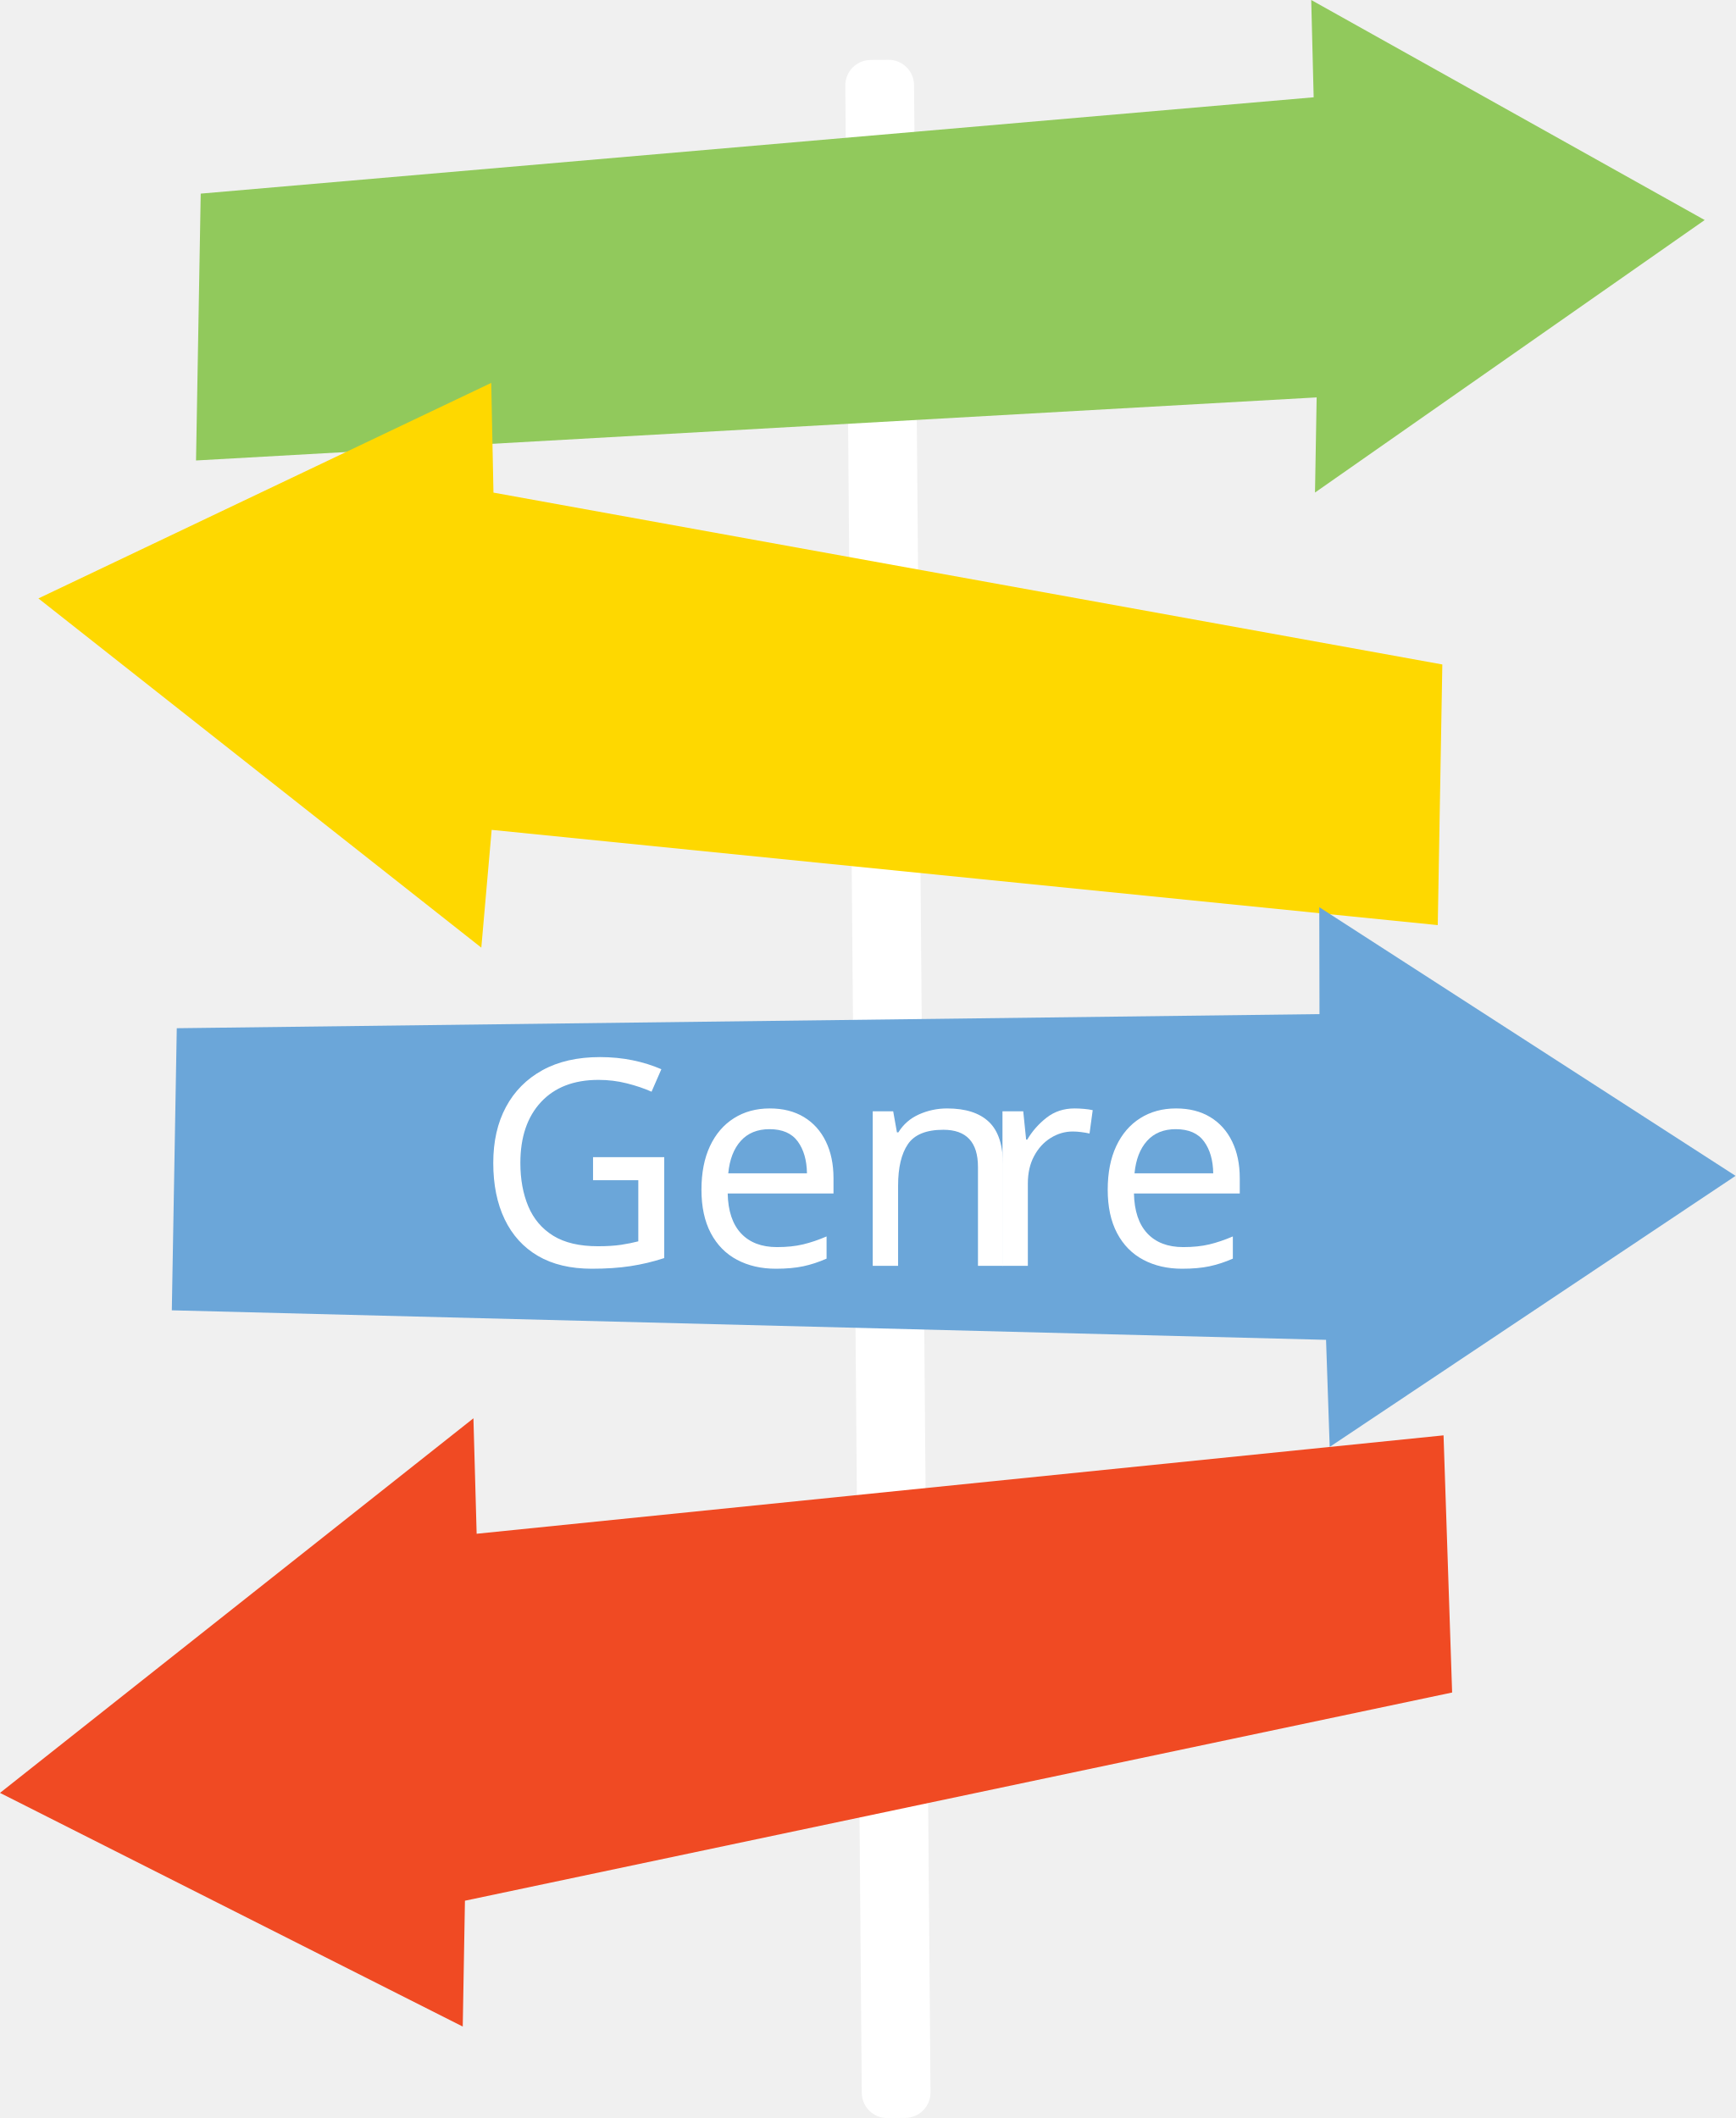
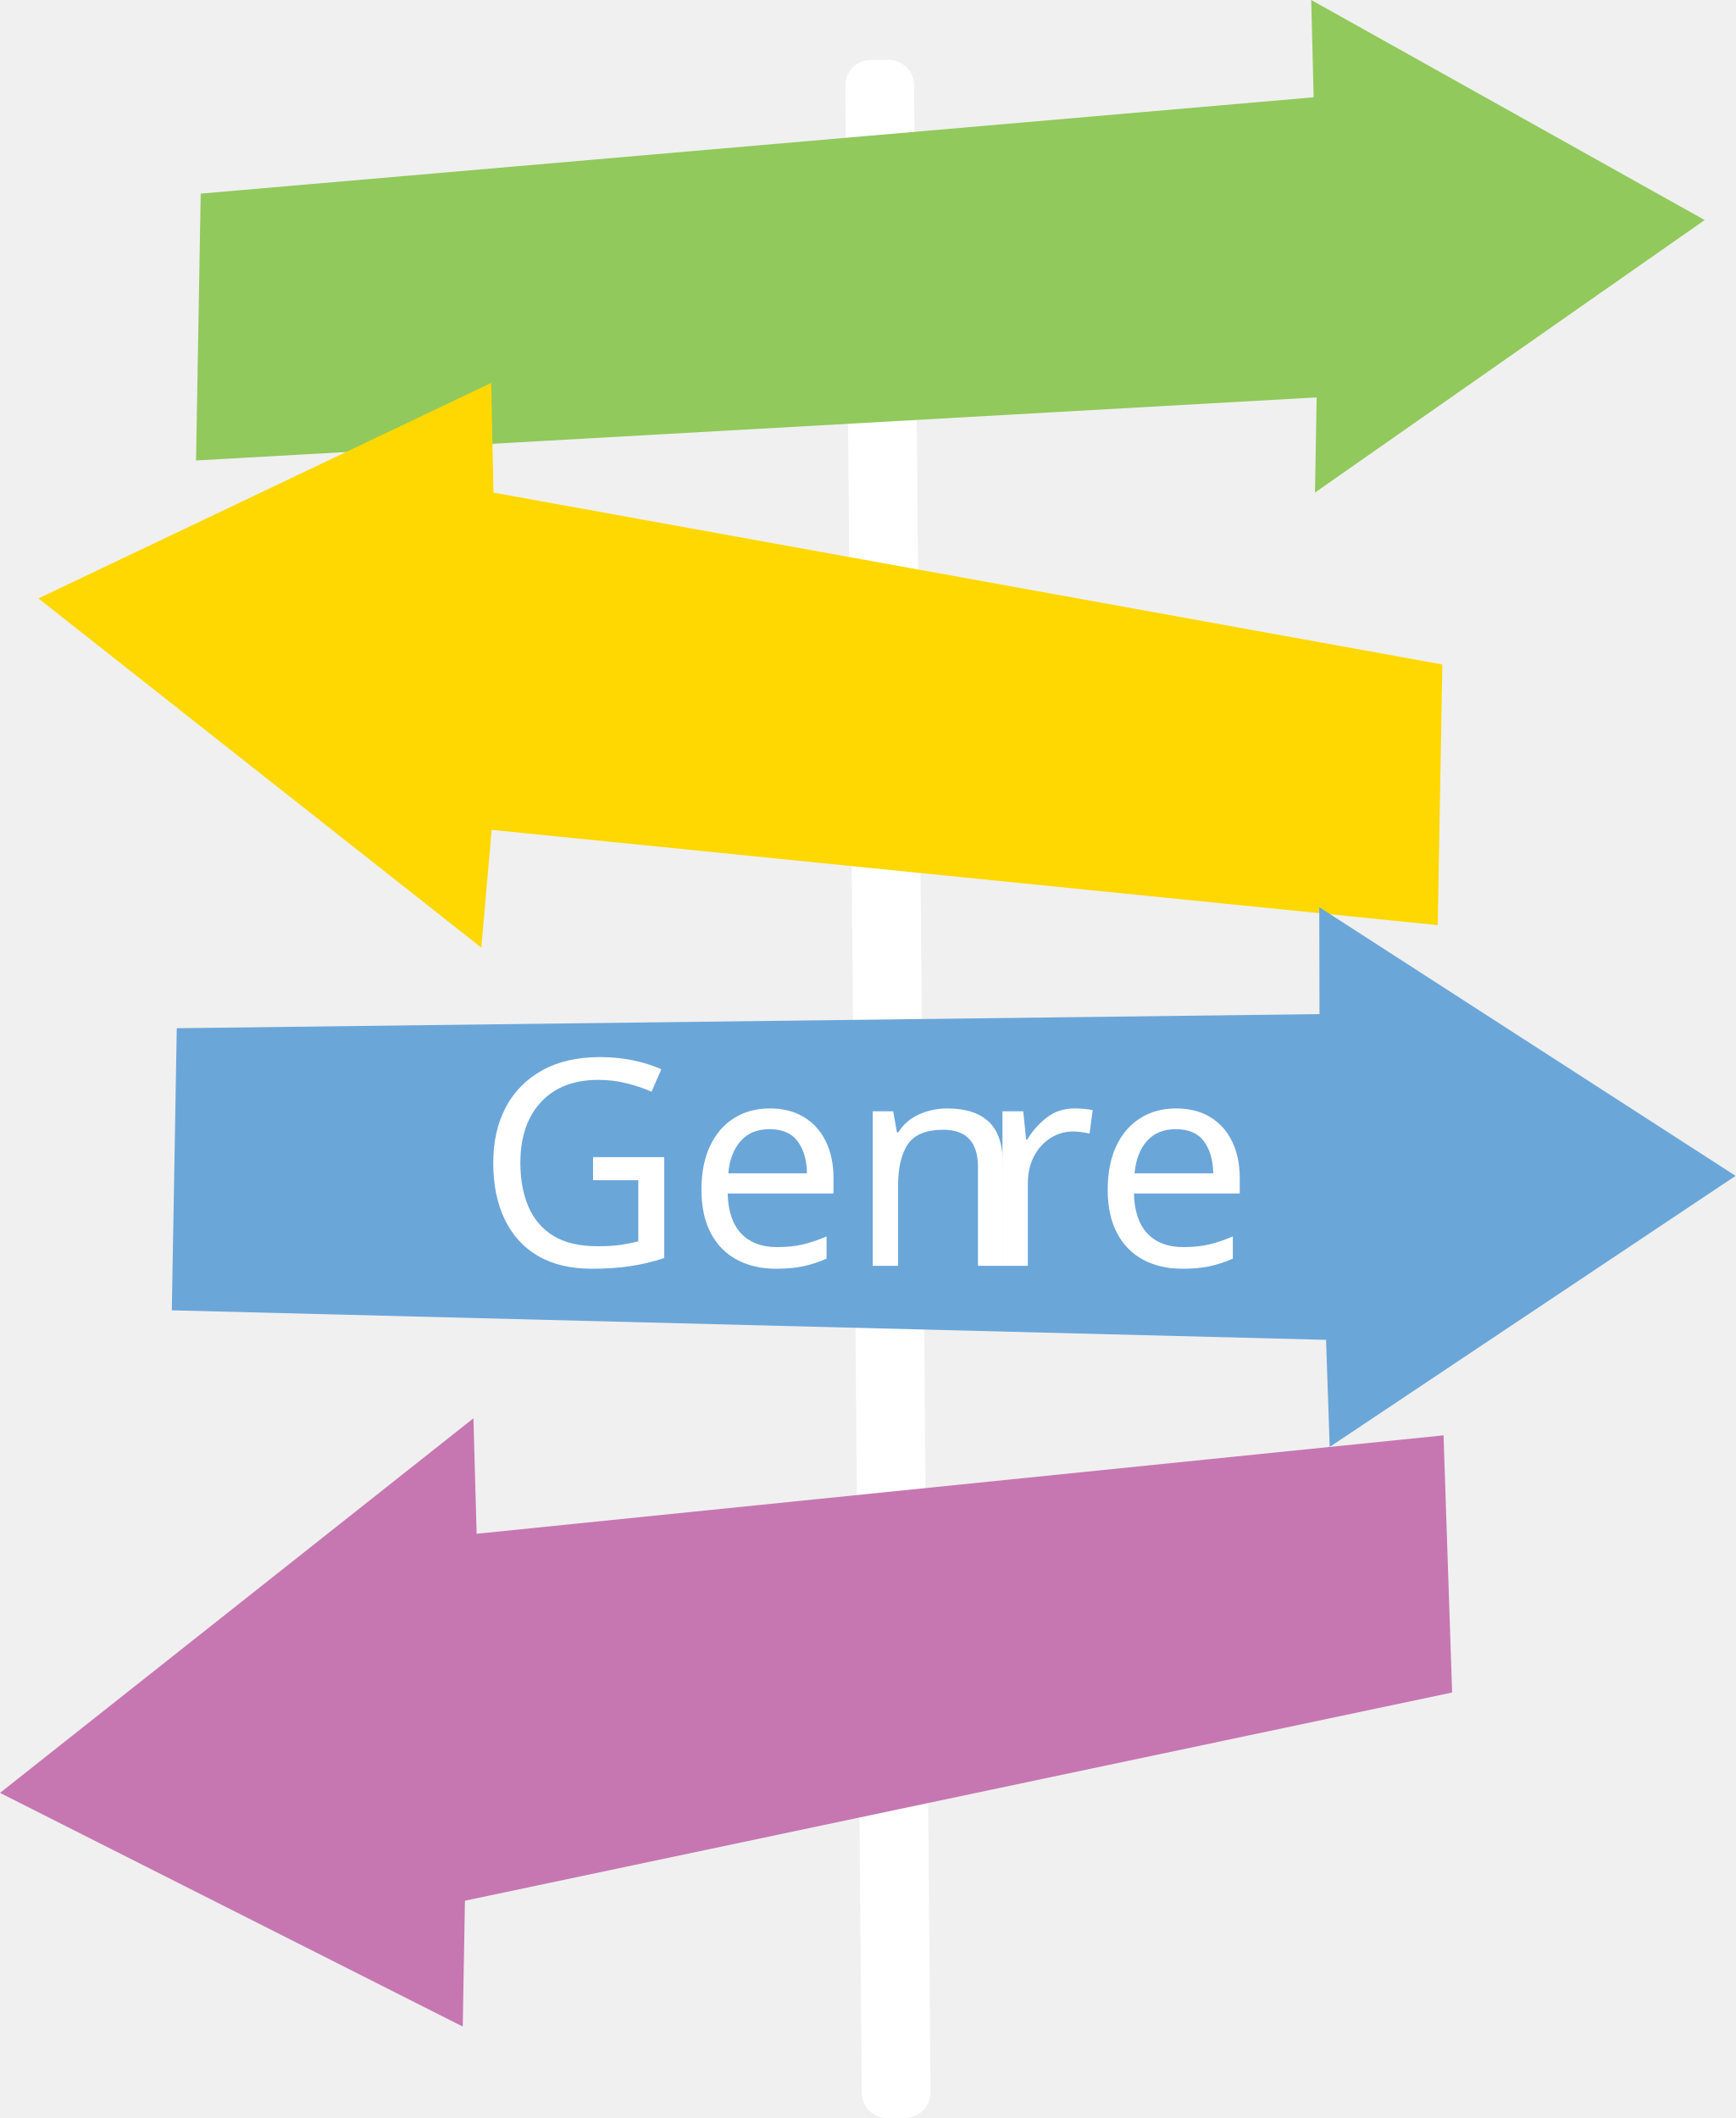
<svg xmlns="http://www.w3.org/2000/svg" viewBox="0 0 818.6 999.04">
  <defs>
-     <style>.cls-1,.cls-6{fill:#fff;}.cls-2{fill:#f04a23;}.cls-3{fill:#91c95c;}.cls-4{fill:#fed800;}.cls-5{fill:#6ba6d9;}.cls-6{font-size:136px;font-family:AndesRoundedW03-Bold, AndesRoundedW03-Bold;}.cls-7{letter-spacing:-0.02em;}</style>
+     <style>.cls-1,.cls-6{fill:#fff;}.cls-2{fill:#c677b1;}.cls-3{fill:#91c95c;}.cls-4{fill:#fed800;}.cls-5{fill:#6ba6d9;}.cls-6{font-size:136px;font-family:AndesRoundedW03-Bold, AndesRoundedW03-Bold;}.cls-7{letter-spacing:-0.02em;}</style>
  </defs>
  <g id="Layer_2" data-name="Layer 2">
    <g id="Layer_1-2" data-name="Layer 1">
      <rect class="cls-1" x="402.62" y="28.21" width="32.42" height="970.82" rx="12" ry="12" transform="translate(-4.23 3.48) rotate(-0.47)" />
      <polygon class="cls-2" points="223.3 669 0 845.69 218.26 955.91 219.3 896.55 684.92 798.34 680.87 677.04 224.82 723.46 223.3 669" />
      <polygon class="cls-3" points="94.67 91.33 92.46 217.2 621.02 187.45 620.24 232.33 804.04 103.79 618.46 0 619.61 45.89 94.67 91.33" />
      <polygon class="cls-4" points="231.7 180.61 18.11 282.27 227.02 446.99 231.9 391.44 678.14 436.37 680.3 313.42 232.75 232.36 231.7 180.61" />
      <polygon class="cls-5" points="83.38 485 81.04 618.06 625.45 631.99 627.17 682.5 818.61 554.64 622.26 427.91 622.36 478.34 83.38 485" />
      <text class="cls-6" transform="translate(224.36 597.09)">Gen<tspan class="cls-7" x="236.91" y="0">r</tspan>
        <tspan x="290.63" y="0">e</tspan>
      </text>
    </g>
  </g>
</svg>
